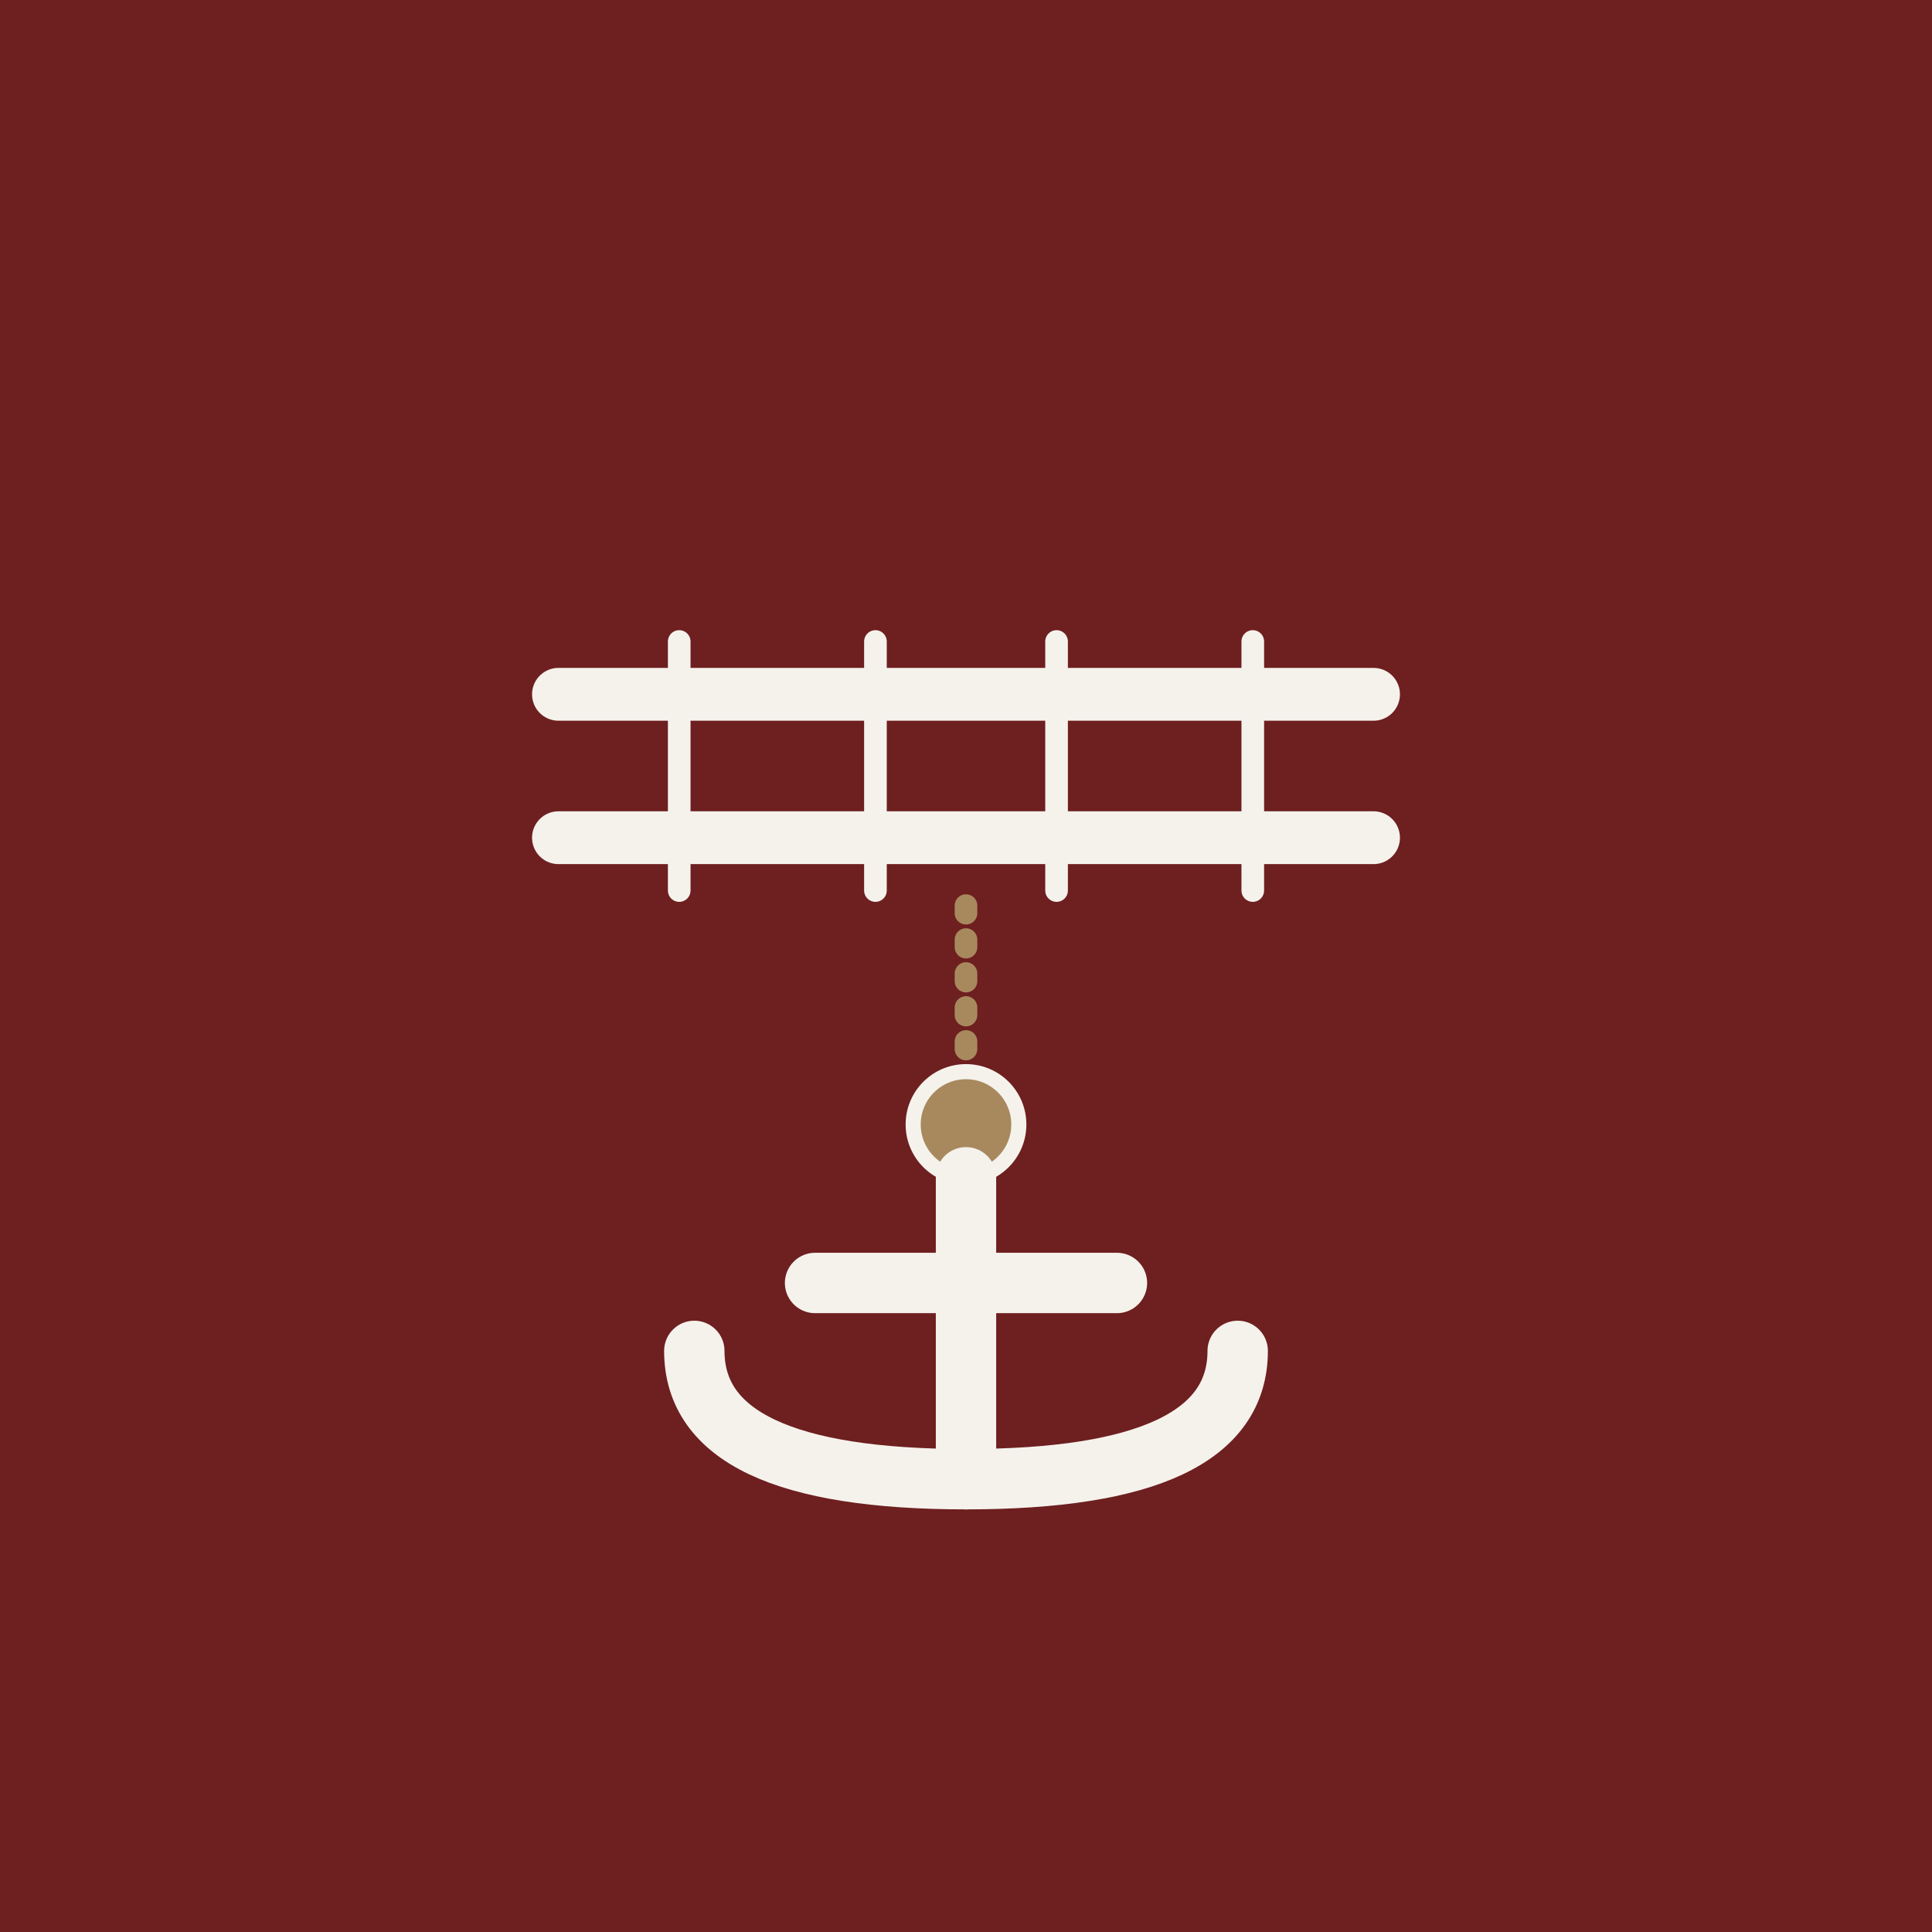
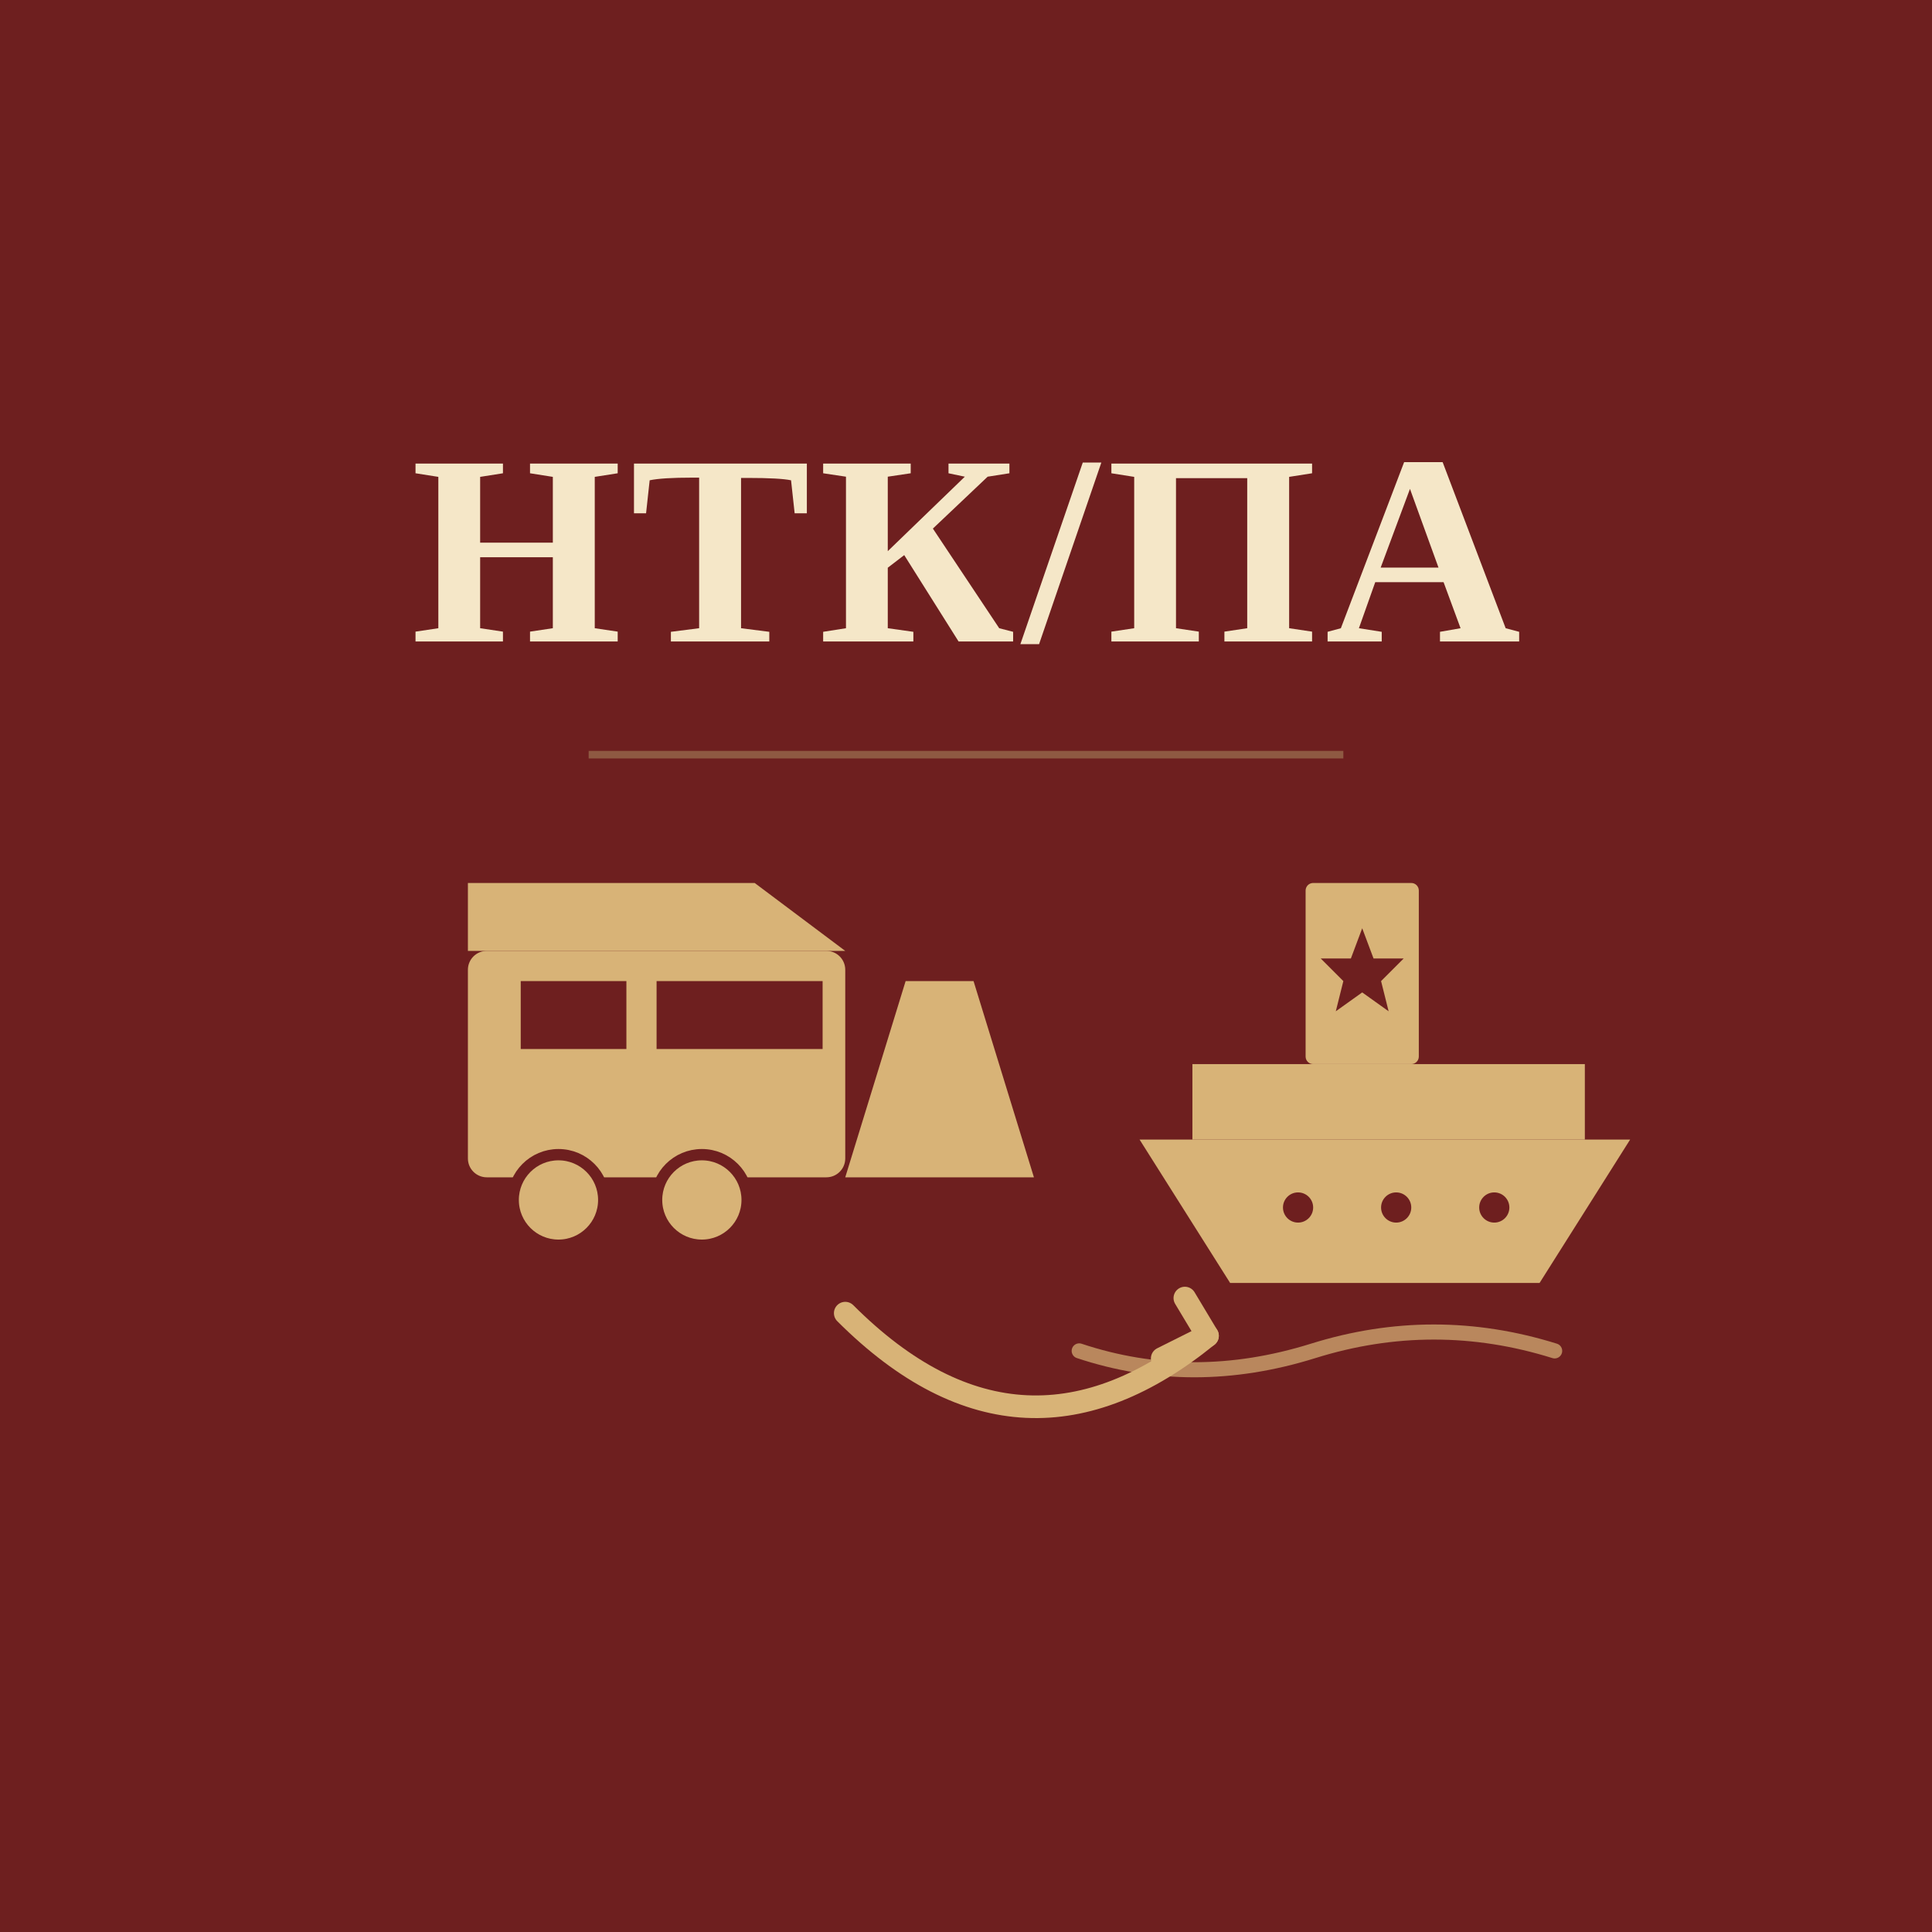
- <svg xmlns="http://www.w3.org/2000/svg" viewBox="0 0 512 512">
+ <svg xmlns="http://www.w3.org/2000/svg" viewBox="0 0 512 512" preserveAspectRatio="xMidYMid slice">
  <rect width="512" height="512" fill="#6e1f1f" />
-   <g stroke="#f5f2ec" fill="none" stroke-linecap="round">
-     <line x1="148" y1="184" x2="364" y2="184" stroke-width="14" />
-     <line x1="148" y1="222" x2="364" y2="222" stroke-width="14" />
-     <line x1="180" y1="170" x2="180" y2="236" stroke-width="6" />
-     <line x1="232" y1="170" x2="232" y2="236" stroke-width="6" />
-     <line x1="280" y1="170" x2="280" y2="236" stroke-width="6" />
-     <line x1="332" y1="170" x2="332" y2="236" stroke-width="6" />
+   <g fill="#f5e7c8" font-family="Georgia, 'Times New Roman', serif" font-weight="700" text-anchor="middle">
+     <text x="256" y="170" font-size="72" letter-spacing="2">НТК/ПА</text>
  </g>
-   <line x1="256" y1="240" x2="256" y2="284" stroke="#a8895e" stroke-width="6" stroke-linecap="round" stroke-dasharray="2 7" />
-   <g fill="none" stroke="#f5f2ec" stroke-width="16" stroke-linecap="round" stroke-linejoin="round">
-     <circle cx="256" cy="298" r="14" fill="#a8895e" stroke-width="4" />
-     <line x1="256" y1="312" x2="256" y2="392" />
-     <line x1="216" y1="340" x2="296" y2="340" />
-     <path d="M 184 358 Q 184 392 256 392 Q 328 392 328 358" />
+   <line x1="156" y1="200" x2="356" y2="200" stroke="#a8895e" stroke-width="2" opacity=".55" />
+   <g fill="#d8b377" stroke-linejoin="round">
+     <rect x="124" y="252" width="100" height="60" rx="5" />
+     <path d="M124 252 L124 234 L200 234 L224 252 Z" />
+     <rect x="138" y="260" width="28" height="18" fill="#6e1f1f" />
+     <rect x="174" y="260" width="44" height="18" fill="#6e1f1f" />
+     <circle cx="148" cy="318" r="12" fill="#d8b377" stroke="#6e1f1f" stroke-width="3" />
+     <circle cx="186" cy="318" r="12" fill="#d8b377" stroke="#6e1f1f" stroke-width="3" />
+     <path d="M224 312 L274 312 L258 260 L240 260 Z" />
  </g>
+   <g fill="none" stroke="#d8b377" stroke-width="6" stroke-linecap="round" stroke-linejoin="round">
+     <path d="M 224 348 C 256 380, 288 380, 320 354" />
+     <path d="M 314 344 L 320 354 L 308 360" />
+   </g>
+   <g fill="#d8b377" stroke-linejoin="round">
+     <rect x="346" y="234" width="30" height="48" rx="2" />
+     <path d="M361 246 L364 254 L372 254 L366 260 L368 268 L361 263 L354 268 L356 260 L350 254 L358 254 Z" fill="#6e1f1f" />
+     <rect x="316" y="282" width="104" height="20" />
+     <path d="M302 302 L432 302 L408 340 L326 340 Z" />
+     <circle cx="344" cy="320" r="4" fill="#6e1f1f" />
+     <circle cx="370" cy="320" r="4" fill="#6e1f1f" />
+     <circle cx="396" cy="320" r="4" fill="#6e1f1f" />
+   </g>
+   <path d="M 286 358 Q 316 368, 348 358 T 412 358" fill="none" stroke="#d8b377" stroke-width="4" stroke-linecap="round" opacity=".7" />
</svg>
